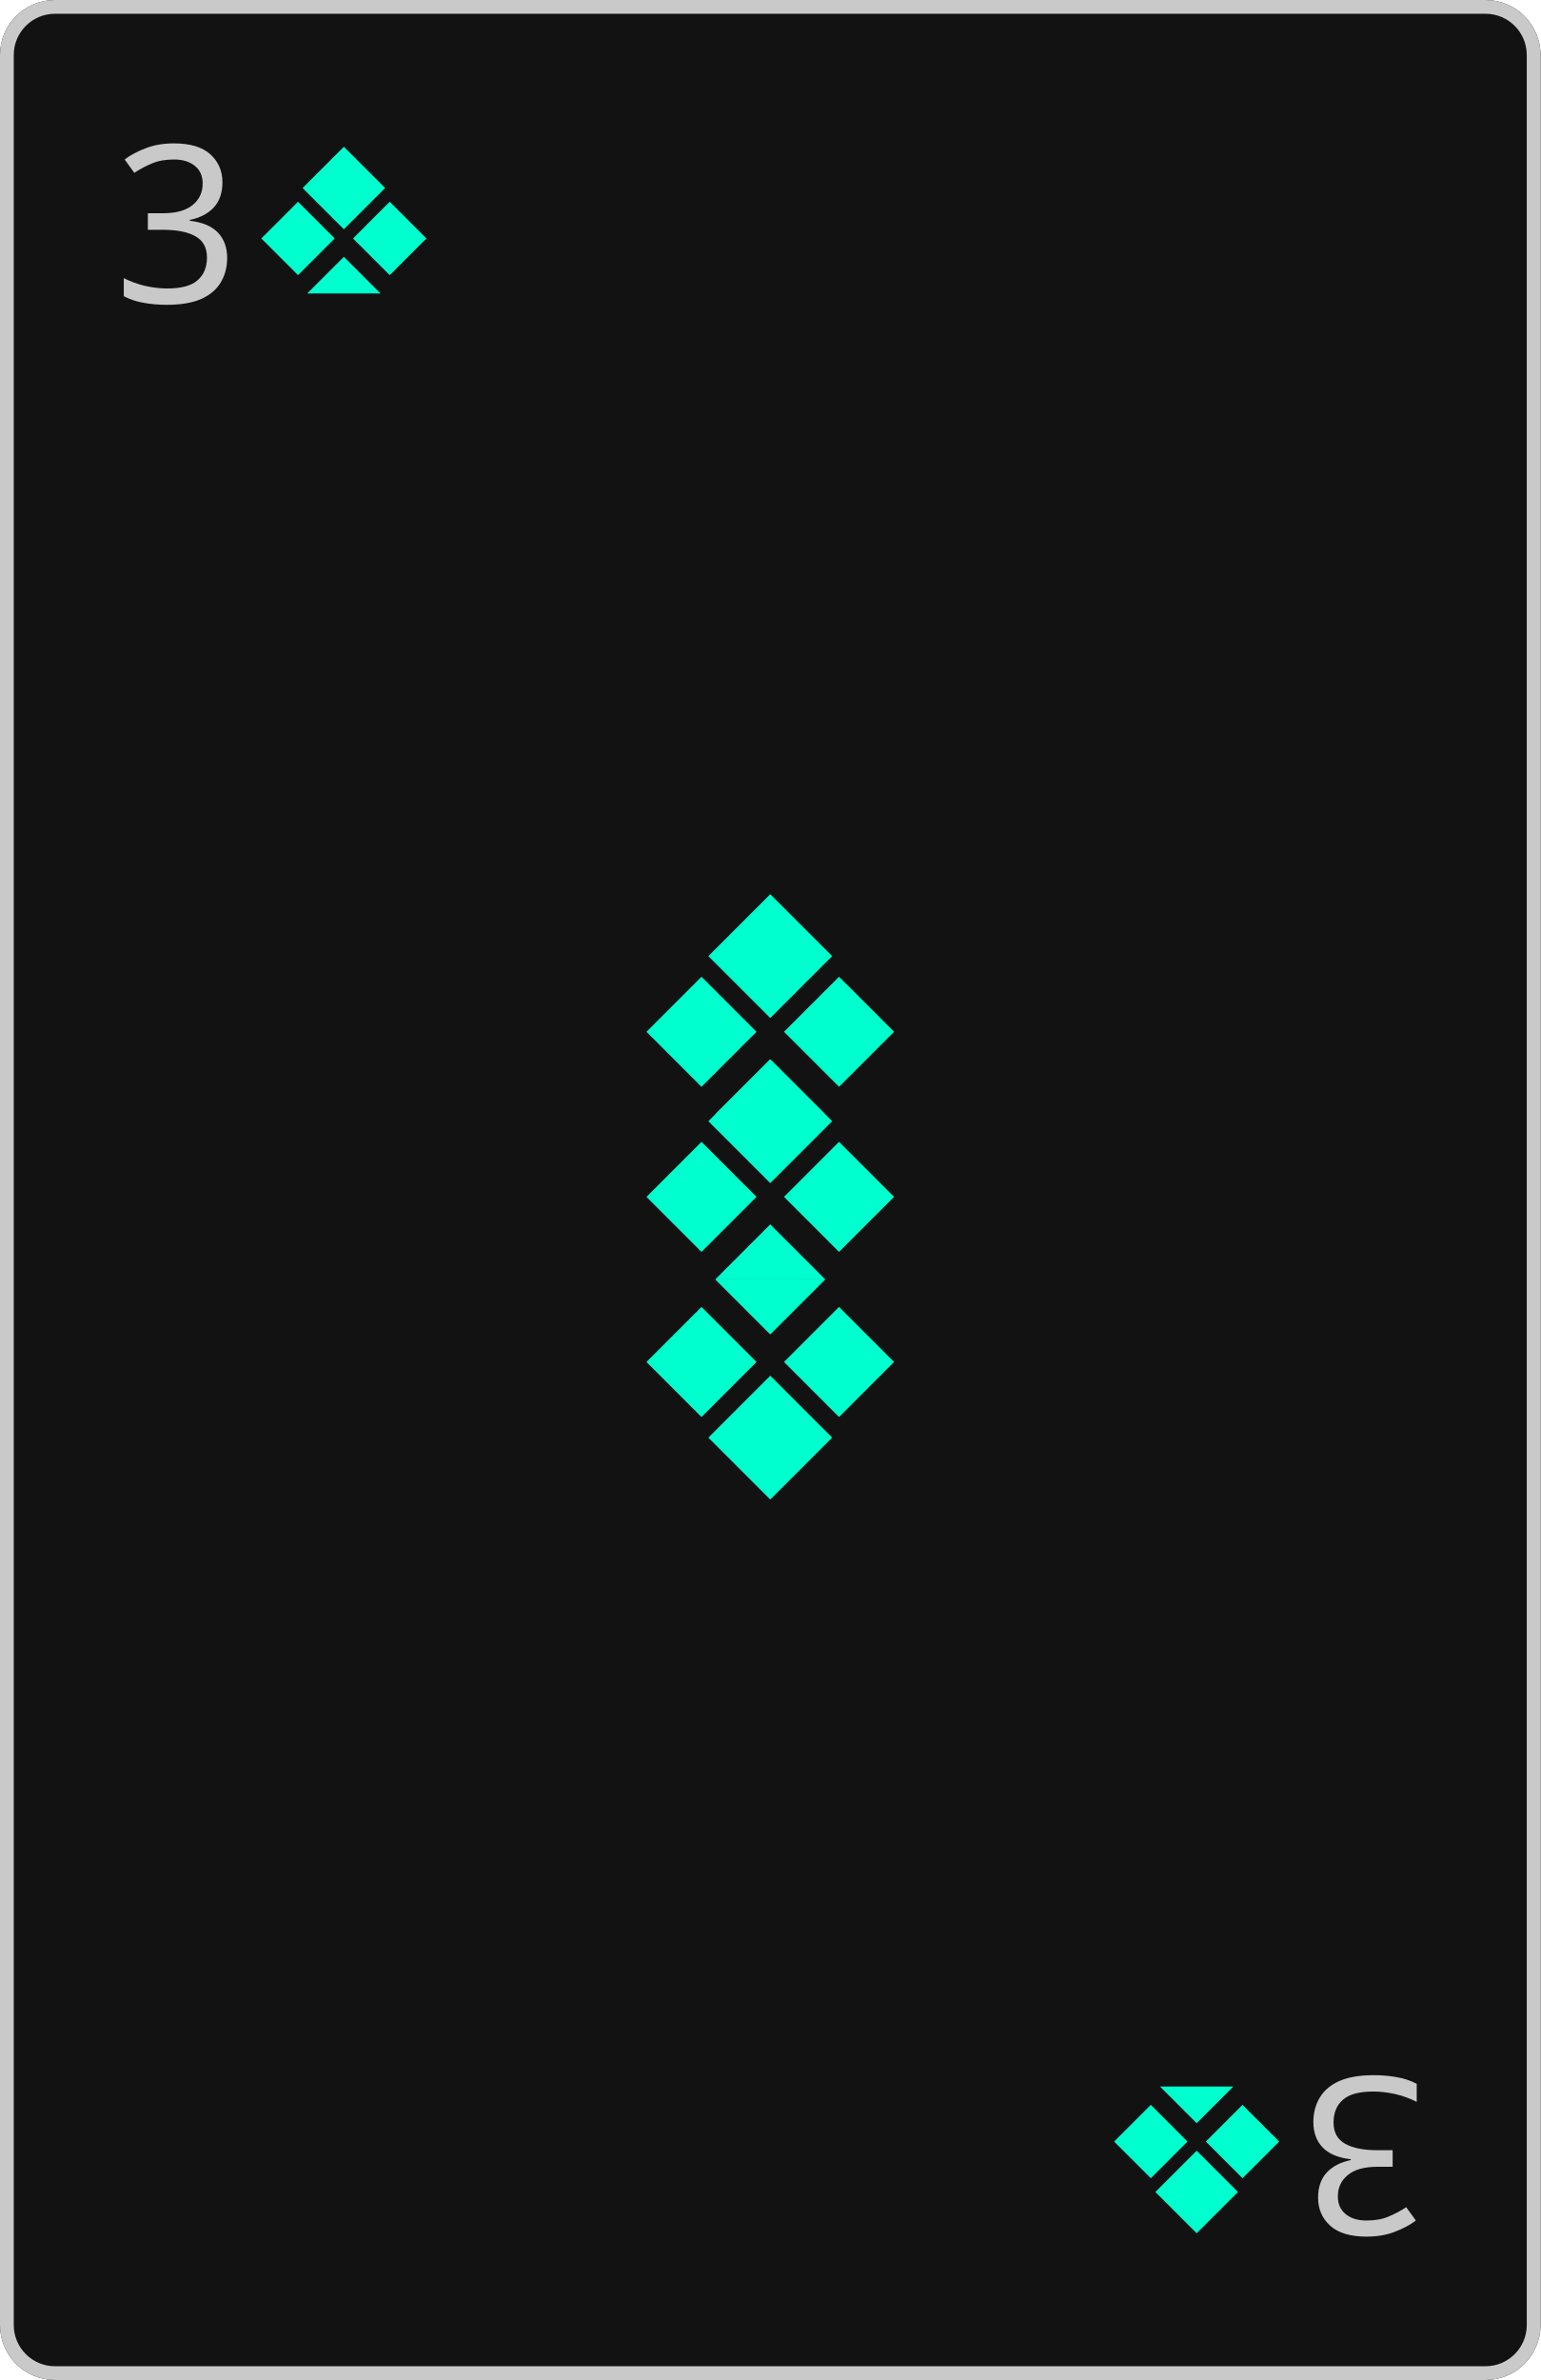
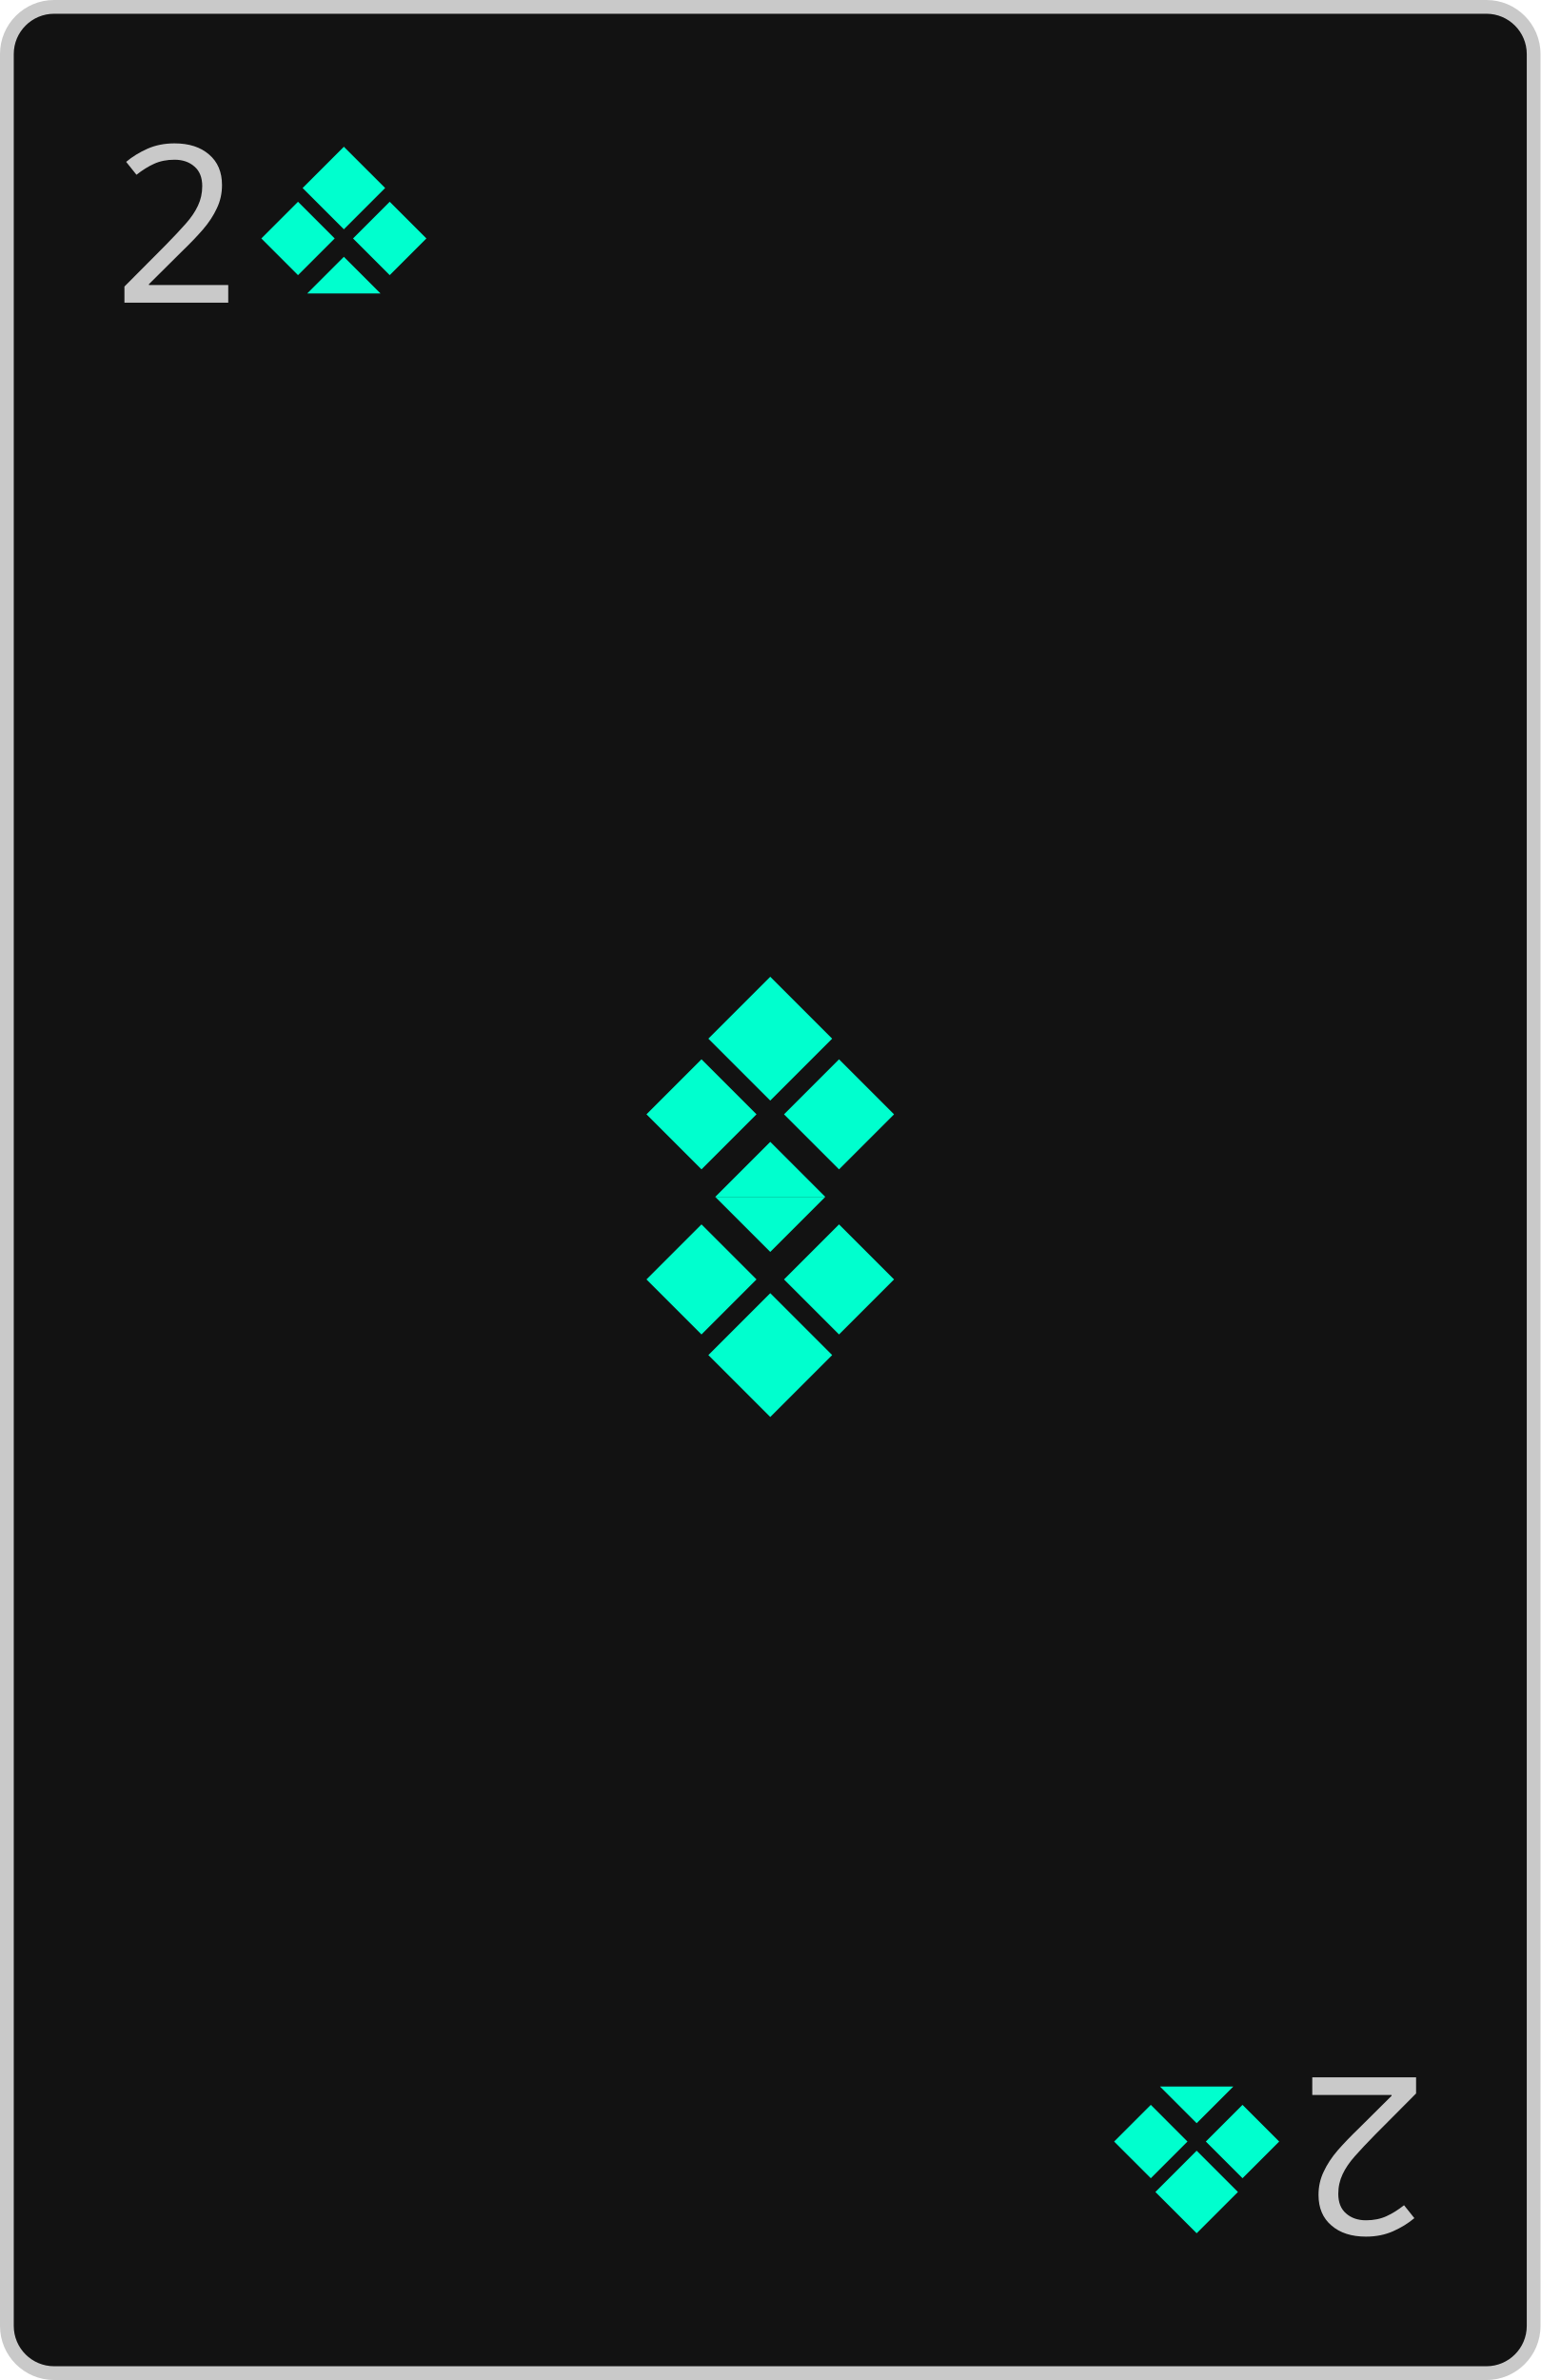
<svg xmlns="http://www.w3.org/2000/svg" width="112" height="173" viewBox="0 0 112 173">
  <defs>
-     <style>.a{fill:none;}.b{fill:#121212;stroke:#c9c9c9;stroke-linejoin:bevel;}.c{fill:#c9c9c9;font-size:16px;font-family:PTSans-Regular, PT Sans;}.d{clip-path:url(#a);}.e{fill:#00ffce;}.f{clip-path:url(#c);}.g{stroke:none;}</style>
+     <style>.a{fill:none;}.b{fill:#121212;}.c,.h{fill:#c9c9c9;}.c{font-size:16px;font-family:PTSans-Regular, PT Sans;}.d{clip-path:url(#a);}.e{fill:#00ffce;}.f{clip-path:url(#c);}.g,.h{stroke:none;}</style>
    <clipPath id="a">
      <rect class="a" width="16" height="16" />
    </clipPath>
    <clipPath id="c">
      <rect class="a" width="24" height="24" />
    </clipPath>
  </defs>
-   <g transform="translate(-213 -281)">
-     <g transform="translate(21 219)">
-       <g class="b" transform="translate(192 62)">
-         <rect class="g" width="112" height="173" rx="4" />
-         <rect class="a" x="0.5" y="0.5" width="111" height="172" rx="3.5" />
-       </g>
-       <text class="c" transform="translate(209 84)">
-         <tspan x="-8.72" y="0">3</tspan>
-       </text>
-       <text class="c" transform="translate(287 213) rotate(180)">
-         <tspan x="-8.72" y="0">3</tspan>
-       </text>
-       <g class="d" transform="translate(209 70)">
-         <rect class="e" width="4.243" height="4.243" transform="translate(5 5.667) rotate(-45)" />
-         <rect class="e" width="3.771" height="3.771" transform="translate(2 9.333) rotate(-45)" />
-         <rect class="e" width="3.771" height="3.771" transform="translate(8.667 9.333) rotate(-45)" />
-         <path class="e" d="M133,338.667l-2.667,2.667h5.333Z" transform="translate(-125 -328)" />
-         <rect class="a" width="16" height="16" />
-       </g>
-       <g class="d" transform="translate(287 227) rotate(180)">
-         <rect class="e" width="4.243" height="4.243" transform="translate(5 5.667) rotate(-45)" />
-         <rect class="e" width="3.771" height="3.771" transform="translate(2 9.333) rotate(-45)" />
-         <rect class="e" width="3.771" height="3.771" transform="translate(8.667 9.333) rotate(-45)" />
-         <path class="e" d="M133,338.667l-2.667,2.667h5.333Z" transform="translate(-125 -328)" />
-         <rect class="a" width="16" height="16" />
-       </g>
+   <g transform="translate(-77 -281)">
+     <g class="b" transform="translate(77 281)">
+       <path class="g" d="M 108.07 172.5 L 3.93 172.5 C 2.039 172.5 0.5 170.96 0.5 169.068 L 0.5 3.932 C 0.5 2.039 2.039 0.5 3.93 0.5 L 108.07 0.5 C 109.961 0.5 111.5 2.039 111.5 3.932 L 111.5 169.068 C 111.5 170.96 109.961 172.5 108.07 172.5 Z" />
+       <path class="h" d="M 3.93 1 C 2.314 1 1 2.315 1 3.932 L 1 169.068 C 1 170.685 2.314 172 3.93 172 L 108.07 172 C 109.686 172 111 170.685 111 169.068 L 111 3.932 C 111 2.315 109.686 1 108.07 1 L 3.93 1 M 3.93 0 L 108.07 0 C 110.241 0 112 1.76 112 3.932 L 112 169.068 C 112 171.24 110.241 173 108.07 173 L 3.93 173 C 1.759 173 0 171.24 0 169.068 L 0 3.932 C 0 1.76 1.759 0 3.93 0 Z" />
+     </g>
+     <text class="c" transform="translate(94 303)">
+       <tspan x="-8.72" y="0">2</tspan>
+     </text>
+     <text class="c" transform="translate(172 432) rotate(180)">
+       <tspan x="-8.72" y="0">2</tspan>
+     </text>
+     <g class="d" transform="translate(94 289)">
+       <rect class="e" width="4.243" height="4.243" transform="translate(5 5.667) rotate(-45)" />
+       <rect class="e" width="3.771" height="3.771" transform="translate(2 9.333) rotate(-45)" />
+       <rect class="e" width="3.771" height="3.771" transform="translate(8.667 9.333) rotate(-45)" />
+       <path class="e" d="M133,338.667l-2.667,2.667h5.333Z" transform="translate(-125 -328)" />
+       <rect class="a" width="16" height="16" />
+     </g>
+     <g class="d" transform="translate(172 446) rotate(180)">
+       <rect class="e" width="4.243" height="4.243" transform="translate(5 5.667) rotate(-45)" />
+       <rect class="e" width="3.771" height="3.771" transform="translate(2 9.333) rotate(-45)" />
+       <rect class="e" width="3.771" height="3.771" transform="translate(8.667 9.333) rotate(-45)" />
+       <path class="e" d="M133,338.667l-2.667,2.667h5.333Z" transform="translate(-125 -328)" />
+       <rect class="a" width="16" height="16" />
    </g>
    <g transform="translate(-1 -1)">
-       <g class="f" transform="translate(258 355)">
+       <g class="f" transform="translate(122 349)">
        <rect class="e" width="6.364" height="6.364" transform="translate(7.5 8.5) rotate(-45)" />
        <rect class="e" width="5.657" height="5.657" transform="translate(3 14) rotate(-45)" />
        <rect class="e" width="5.657" height="5.657" transform="translate(13 14) rotate(-45)" />
        <path class="e" d="M146,306l-4,4h8Z" transform="translate(-134 -290)" />
        <rect class="a" width="24" height="24" />
      </g>
-       <g class="f" transform="translate(258 343)">
-         <rect class="e" width="6.364" height="6.364" transform="translate(7.5 8.5) rotate(-45)" />
-         <rect class="e" width="5.657" height="5.657" transform="translate(3 14) rotate(-45)" />
-         <rect class="e" width="5.657" height="5.657" transform="translate(13 14) rotate(-45)" />
-         <path class="e" d="M146,306l-4,4h8Z" transform="translate(-134 -290)" />
-         <rect class="a" width="24" height="24" />
-       </g>
-       <g class="f" transform="translate(282 395) rotate(180)">
+       <g class="f" transform="translate(146 389) rotate(180)">
        <rect class="e" width="6.364" height="6.364" transform="translate(7.5 8.5) rotate(-45)" />
        <rect class="e" width="5.657" height="5.657" transform="translate(3 14) rotate(-45)" />
        <rect class="e" width="5.657" height="5.657" transform="translate(13 14) rotate(-45)" />
        <path class="e" d="M146,306l-4,4h8Z" transform="translate(-134 -290)" />
        <rect class="a" width="24" height="24" />
      </g>
    </g>
  </g>
</svg>
